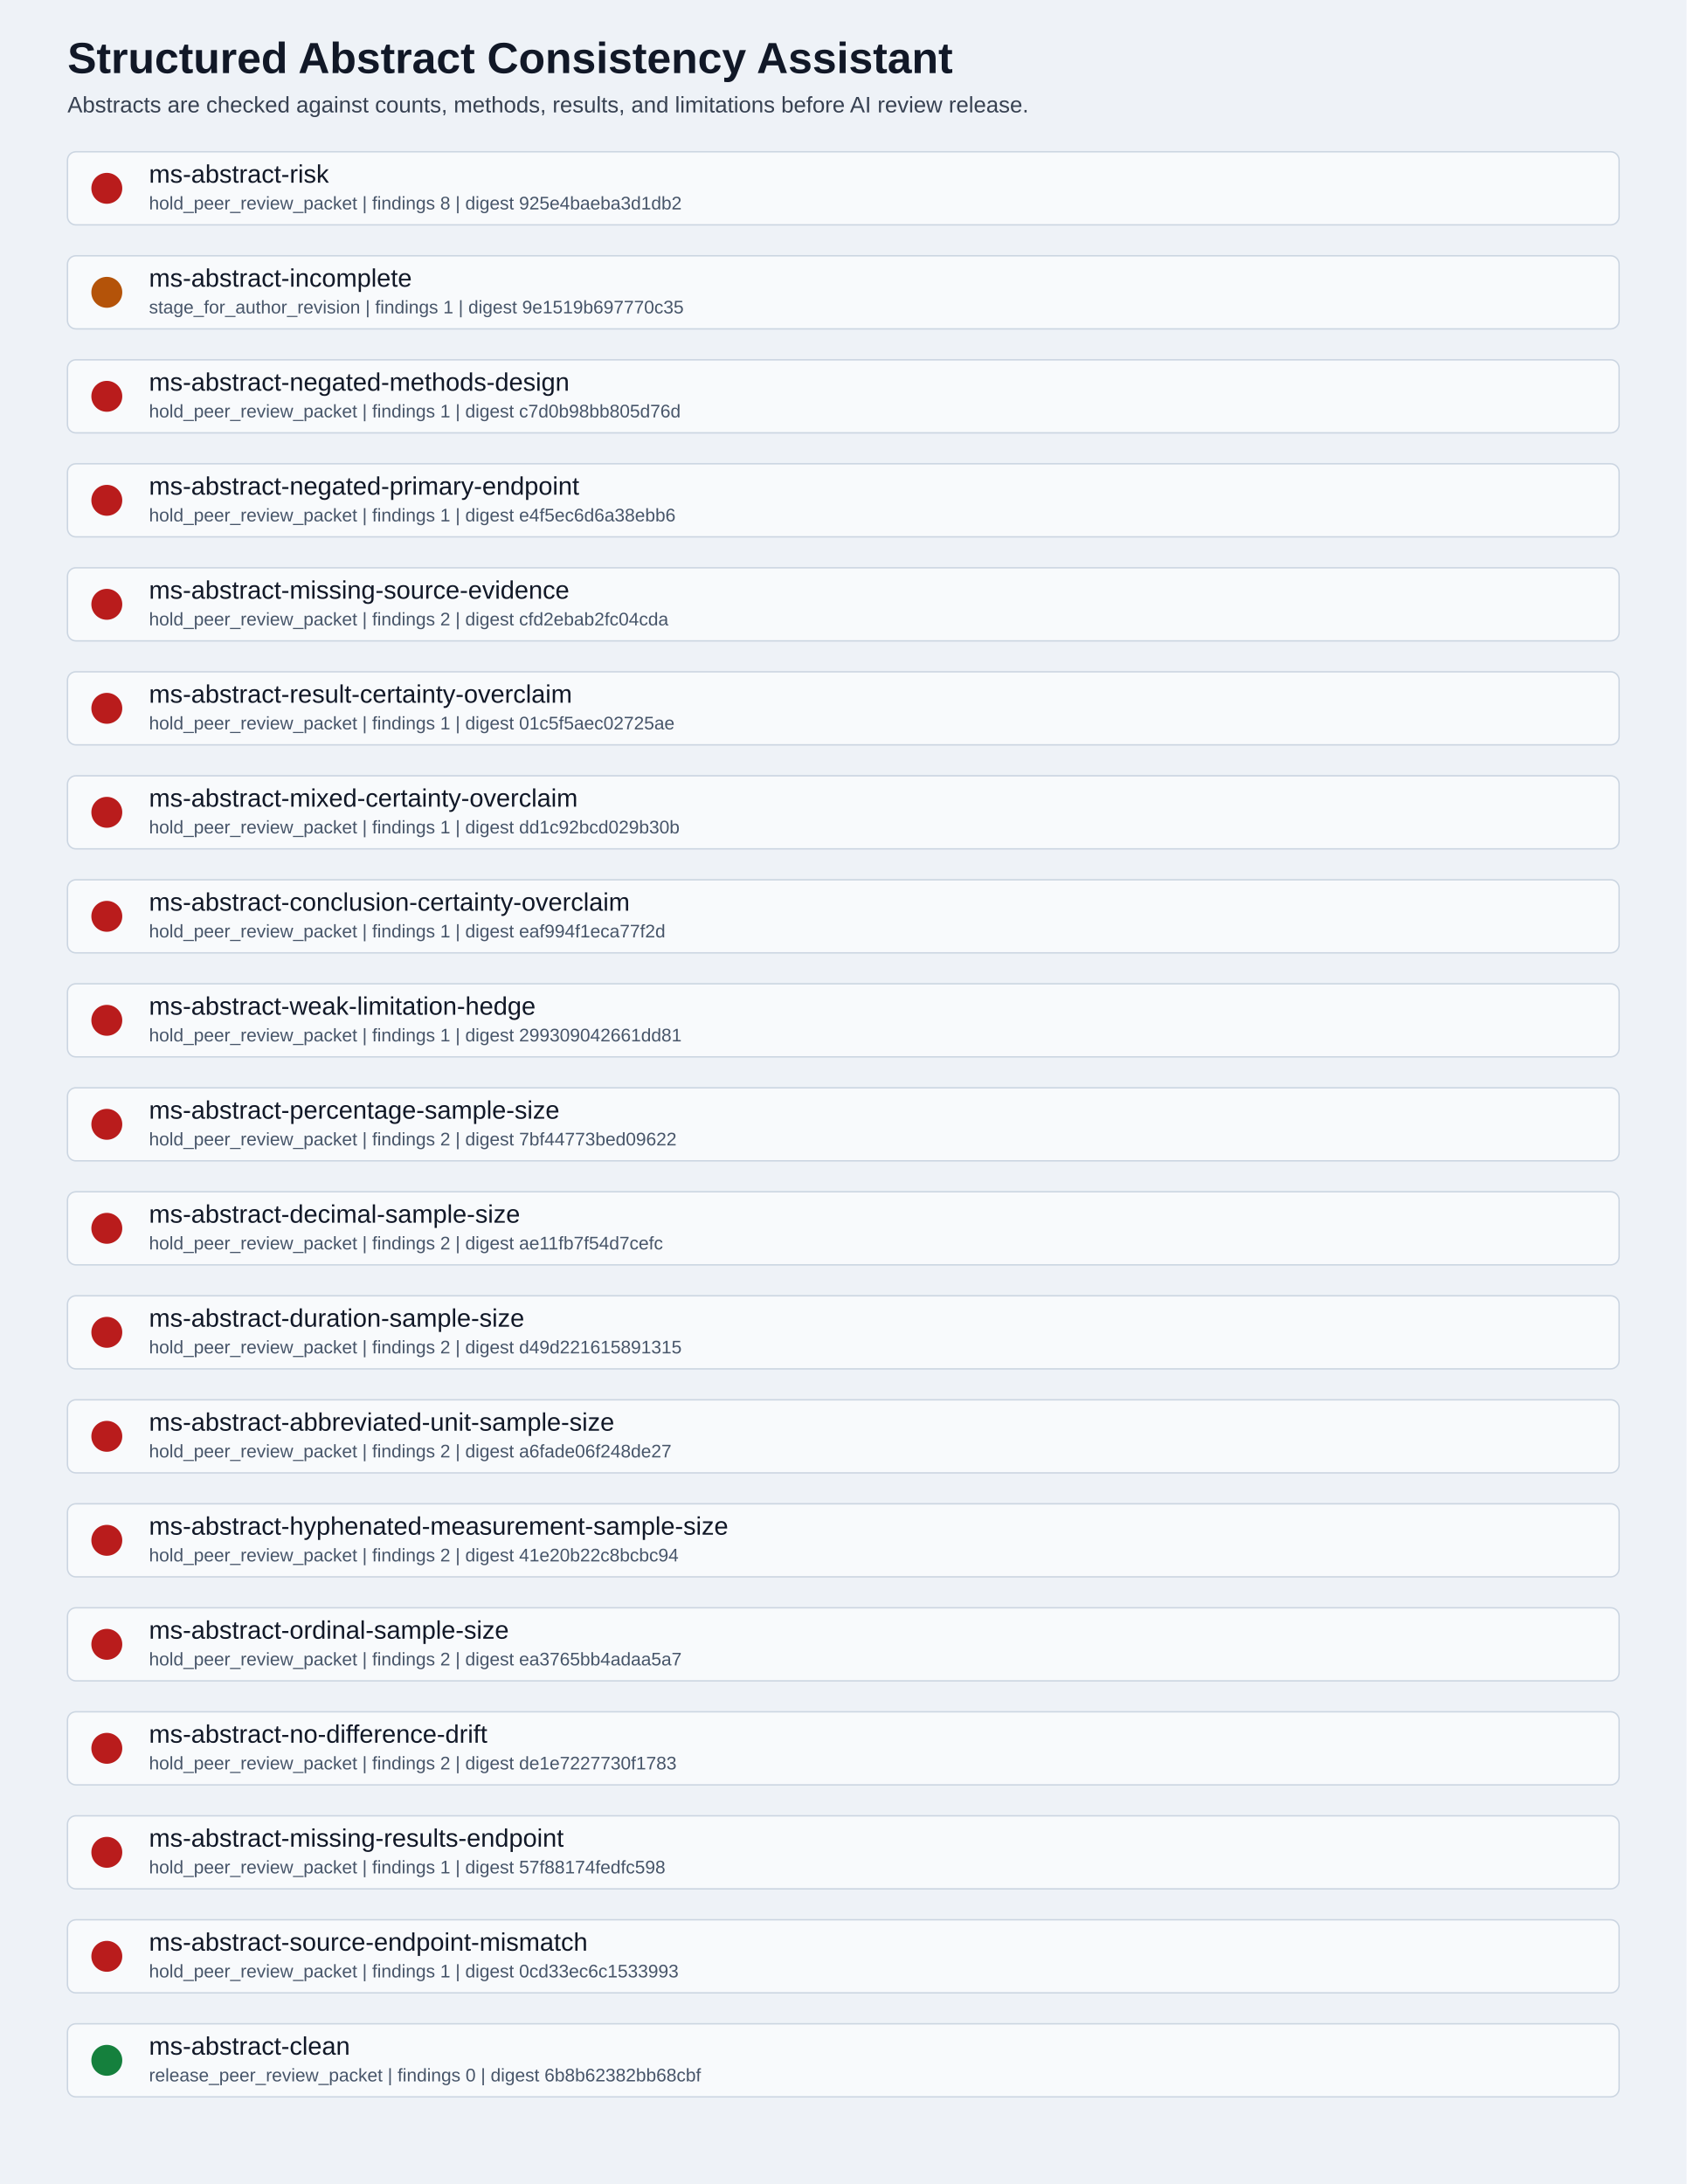
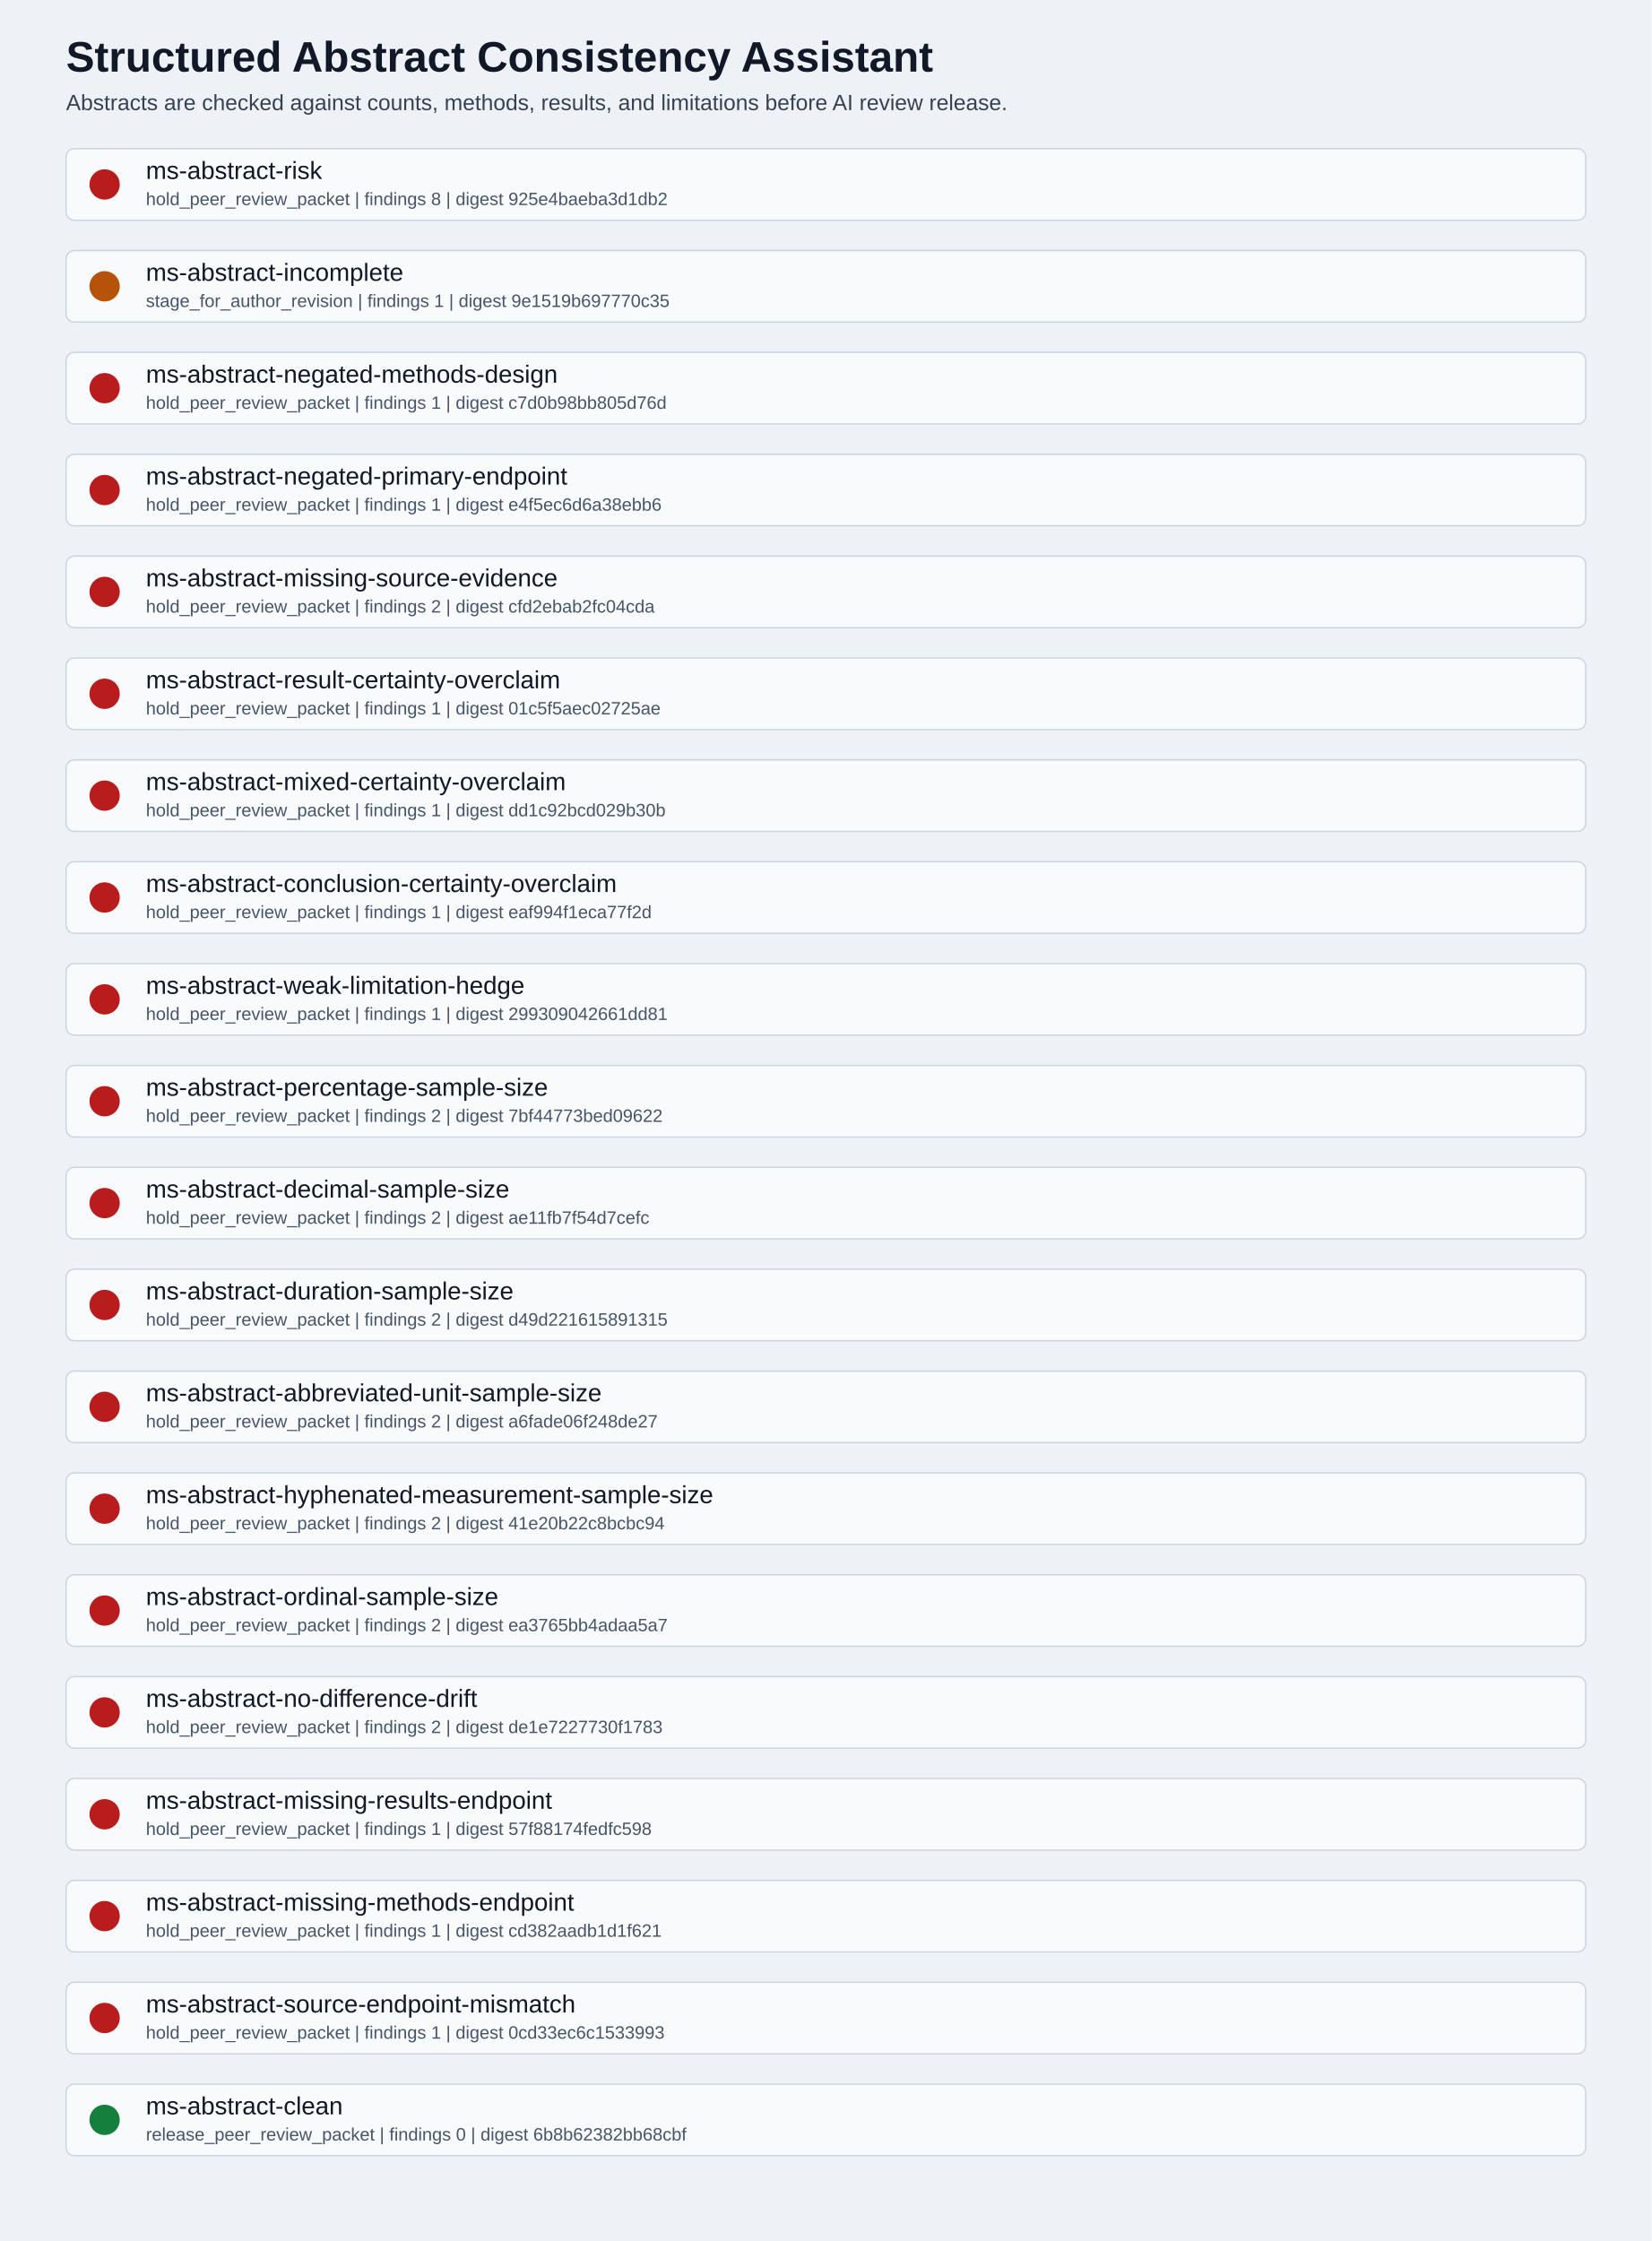
- <svg xmlns="http://www.w3.org/2000/svg" width="1200" height="1554" viewBox="0 0 1200 1554">
-   <rect width="1200" height="1554" fill="#eef2f7" />
+ <svg xmlns="http://www.w3.org/2000/svg" width="1200" height="1628" viewBox="0 0 1200 1628">
+   <rect width="1200" height="1628" fill="#eef2f7" />
  <text x="48" y="52" font-size="31" font-family="Arial" font-weight="700" fill="#111827">Structured Abstract Consistency Assistant</text>
  <text x="48" y="80" font-size="16" font-family="Arial" fill="#374151">Abstracts are checked against counts, methods, results, and limitations before AI review release.</text>
  <g transform="translate(48 108)">
    <rect width="1104" height="52" rx="6" fill="#f8fafc" stroke="#cbd5e1" />
    <circle cx="28" cy="26" r="11" fill="#b91c1c" />
    <text x="58" y="22" font-size="18" font-family="Arial" fill="#111827">ms-abstract-risk</text>
    <text x="58" y="41" font-size="13" font-family="Arial" fill="#475569">hold_peer_review_packet | findings 8 | digest 925e4baeba3d1db2</text>
  </g>
  <g transform="translate(48 182)">
    <rect width="1104" height="52" rx="6" fill="#f8fafc" stroke="#cbd5e1" />
    <circle cx="28" cy="26" r="11" fill="#b45309" />
    <text x="58" y="22" font-size="18" font-family="Arial" fill="#111827">ms-abstract-incomplete</text>
    <text x="58" y="41" font-size="13" font-family="Arial" fill="#475569">stage_for_author_revision | findings 1 | digest 9e1519b697770c35</text>
  </g>
  <g transform="translate(48 256)">
    <rect width="1104" height="52" rx="6" fill="#f8fafc" stroke="#cbd5e1" />
    <circle cx="28" cy="26" r="11" fill="#b91c1c" />
    <text x="58" y="22" font-size="18" font-family="Arial" fill="#111827">ms-abstract-negated-methods-design</text>
    <text x="58" y="41" font-size="13" font-family="Arial" fill="#475569">hold_peer_review_packet | findings 1 | digest c7d0b98bb805d76d</text>
  </g>
  <g transform="translate(48 330)">
    <rect width="1104" height="52" rx="6" fill="#f8fafc" stroke="#cbd5e1" />
    <circle cx="28" cy="26" r="11" fill="#b91c1c" />
    <text x="58" y="22" font-size="18" font-family="Arial" fill="#111827">ms-abstract-negated-primary-endpoint</text>
    <text x="58" y="41" font-size="13" font-family="Arial" fill="#475569">hold_peer_review_packet | findings 1 | digest e4f5ec6d6a38ebb6</text>
  </g>
  <g transform="translate(48 404)">
    <rect width="1104" height="52" rx="6" fill="#f8fafc" stroke="#cbd5e1" />
    <circle cx="28" cy="26" r="11" fill="#b91c1c" />
    <text x="58" y="22" font-size="18" font-family="Arial" fill="#111827">ms-abstract-missing-source-evidence</text>
    <text x="58" y="41" font-size="13" font-family="Arial" fill="#475569">hold_peer_review_packet | findings 2 | digest cfd2ebab2fc04cda</text>
  </g>
  <g transform="translate(48 478)">
    <rect width="1104" height="52" rx="6" fill="#f8fafc" stroke="#cbd5e1" />
    <circle cx="28" cy="26" r="11" fill="#b91c1c" />
    <text x="58" y="22" font-size="18" font-family="Arial" fill="#111827">ms-abstract-result-certainty-overclaim</text>
    <text x="58" y="41" font-size="13" font-family="Arial" fill="#475569">hold_peer_review_packet | findings 1 | digest 01c5f5aec02725ae</text>
  </g>
  <g transform="translate(48 552)">
    <rect width="1104" height="52" rx="6" fill="#f8fafc" stroke="#cbd5e1" />
    <circle cx="28" cy="26" r="11" fill="#b91c1c" />
    <text x="58" y="22" font-size="18" font-family="Arial" fill="#111827">ms-abstract-mixed-certainty-overclaim</text>
    <text x="58" y="41" font-size="13" font-family="Arial" fill="#475569">hold_peer_review_packet | findings 1 | digest dd1c92bcd029b30b</text>
  </g>
  <g transform="translate(48 626)">
    <rect width="1104" height="52" rx="6" fill="#f8fafc" stroke="#cbd5e1" />
    <circle cx="28" cy="26" r="11" fill="#b91c1c" />
    <text x="58" y="22" font-size="18" font-family="Arial" fill="#111827">ms-abstract-conclusion-certainty-overclaim</text>
    <text x="58" y="41" font-size="13" font-family="Arial" fill="#475569">hold_peer_review_packet | findings 1 | digest eaf994f1eca77f2d</text>
  </g>
  <g transform="translate(48 700)">
    <rect width="1104" height="52" rx="6" fill="#f8fafc" stroke="#cbd5e1" />
    <circle cx="28" cy="26" r="11" fill="#b91c1c" />
    <text x="58" y="22" font-size="18" font-family="Arial" fill="#111827">ms-abstract-weak-limitation-hedge</text>
    <text x="58" y="41" font-size="13" font-family="Arial" fill="#475569">hold_peer_review_packet | findings 1 | digest 299309042661dd81</text>
  </g>
  <g transform="translate(48 774)">
    <rect width="1104" height="52" rx="6" fill="#f8fafc" stroke="#cbd5e1" />
    <circle cx="28" cy="26" r="11" fill="#b91c1c" />
    <text x="58" y="22" font-size="18" font-family="Arial" fill="#111827">ms-abstract-percentage-sample-size</text>
    <text x="58" y="41" font-size="13" font-family="Arial" fill="#475569">hold_peer_review_packet | findings 2 | digest 7bf44773bed09622</text>
  </g>
  <g transform="translate(48 848)">
    <rect width="1104" height="52" rx="6" fill="#f8fafc" stroke="#cbd5e1" />
    <circle cx="28" cy="26" r="11" fill="#b91c1c" />
    <text x="58" y="22" font-size="18" font-family="Arial" fill="#111827">ms-abstract-decimal-sample-size</text>
    <text x="58" y="41" font-size="13" font-family="Arial" fill="#475569">hold_peer_review_packet | findings 2 | digest ae11fb7f54d7cefc</text>
  </g>
  <g transform="translate(48 922)">
    <rect width="1104" height="52" rx="6" fill="#f8fafc" stroke="#cbd5e1" />
    <circle cx="28" cy="26" r="11" fill="#b91c1c" />
    <text x="58" y="22" font-size="18" font-family="Arial" fill="#111827">ms-abstract-duration-sample-size</text>
    <text x="58" y="41" font-size="13" font-family="Arial" fill="#475569">hold_peer_review_packet | findings 2 | digest d49d221615891315</text>
  </g>
  <g transform="translate(48 996)">
    <rect width="1104" height="52" rx="6" fill="#f8fafc" stroke="#cbd5e1" />
    <circle cx="28" cy="26" r="11" fill="#b91c1c" />
    <text x="58" y="22" font-size="18" font-family="Arial" fill="#111827">ms-abstract-abbreviated-unit-sample-size</text>
    <text x="58" y="41" font-size="13" font-family="Arial" fill="#475569">hold_peer_review_packet | findings 2 | digest a6fade06f248de27</text>
  </g>
  <g transform="translate(48 1070)">
    <rect width="1104" height="52" rx="6" fill="#f8fafc" stroke="#cbd5e1" />
    <circle cx="28" cy="26" r="11" fill="#b91c1c" />
    <text x="58" y="22" font-size="18" font-family="Arial" fill="#111827">ms-abstract-hyphenated-measurement-sample-size</text>
    <text x="58" y="41" font-size="13" font-family="Arial" fill="#475569">hold_peer_review_packet | findings 2 | digest 41e20b22c8bcbc94</text>
  </g>
  <g transform="translate(48 1144)">
    <rect width="1104" height="52" rx="6" fill="#f8fafc" stroke="#cbd5e1" />
    <circle cx="28" cy="26" r="11" fill="#b91c1c" />
    <text x="58" y="22" font-size="18" font-family="Arial" fill="#111827">ms-abstract-ordinal-sample-size</text>
    <text x="58" y="41" font-size="13" font-family="Arial" fill="#475569">hold_peer_review_packet | findings 2 | digest ea3765bb4adaa5a7</text>
  </g>
  <g transform="translate(48 1218)">
    <rect width="1104" height="52" rx="6" fill="#f8fafc" stroke="#cbd5e1" />
    <circle cx="28" cy="26" r="11" fill="#b91c1c" />
    <text x="58" y="22" font-size="18" font-family="Arial" fill="#111827">ms-abstract-no-difference-drift</text>
    <text x="58" y="41" font-size="13" font-family="Arial" fill="#475569">hold_peer_review_packet | findings 2 | digest de1e7227730f1783</text>
  </g>
  <g transform="translate(48 1292)">
    <rect width="1104" height="52" rx="6" fill="#f8fafc" stroke="#cbd5e1" />
    <circle cx="28" cy="26" r="11" fill="#b91c1c" />
    <text x="58" y="22" font-size="18" font-family="Arial" fill="#111827">ms-abstract-missing-results-endpoint</text>
    <text x="58" y="41" font-size="13" font-family="Arial" fill="#475569">hold_peer_review_packet | findings 1 | digest 57f88174fedfc598</text>
  </g>
  <g transform="translate(48 1366)">
    <rect width="1104" height="52" rx="6" fill="#f8fafc" stroke="#cbd5e1" />
    <circle cx="28" cy="26" r="11" fill="#b91c1c" />
+     <text x="58" y="22" font-size="18" font-family="Arial" fill="#111827">ms-abstract-missing-methods-endpoint</text>
+     <text x="58" y="41" font-size="13" font-family="Arial" fill="#475569">hold_peer_review_packet | findings 1 | digest cd382aadb1d1f621</text>
+   </g>
+   <g transform="translate(48 1440)">
+     <rect width="1104" height="52" rx="6" fill="#f8fafc" stroke="#cbd5e1" />
+     <circle cx="28" cy="26" r="11" fill="#b91c1c" />
    <text x="58" y="22" font-size="18" font-family="Arial" fill="#111827">ms-abstract-source-endpoint-mismatch</text>
    <text x="58" y="41" font-size="13" font-family="Arial" fill="#475569">hold_peer_review_packet | findings 1 | digest 0cd33ec6c1533993</text>
  </g>
-   <g transform="translate(48 1440)">
+   <g transform="translate(48 1514)">
    <rect width="1104" height="52" rx="6" fill="#f8fafc" stroke="#cbd5e1" />
    <circle cx="28" cy="26" r="11" fill="#15803d" />
    <text x="58" y="22" font-size="18" font-family="Arial" fill="#111827">ms-abstract-clean</text>
    <text x="58" y="41" font-size="13" font-family="Arial" fill="#475569">release_peer_review_packet | findings 0 | digest 6b8b62382bb68cbf</text>
  </g>
</svg>
